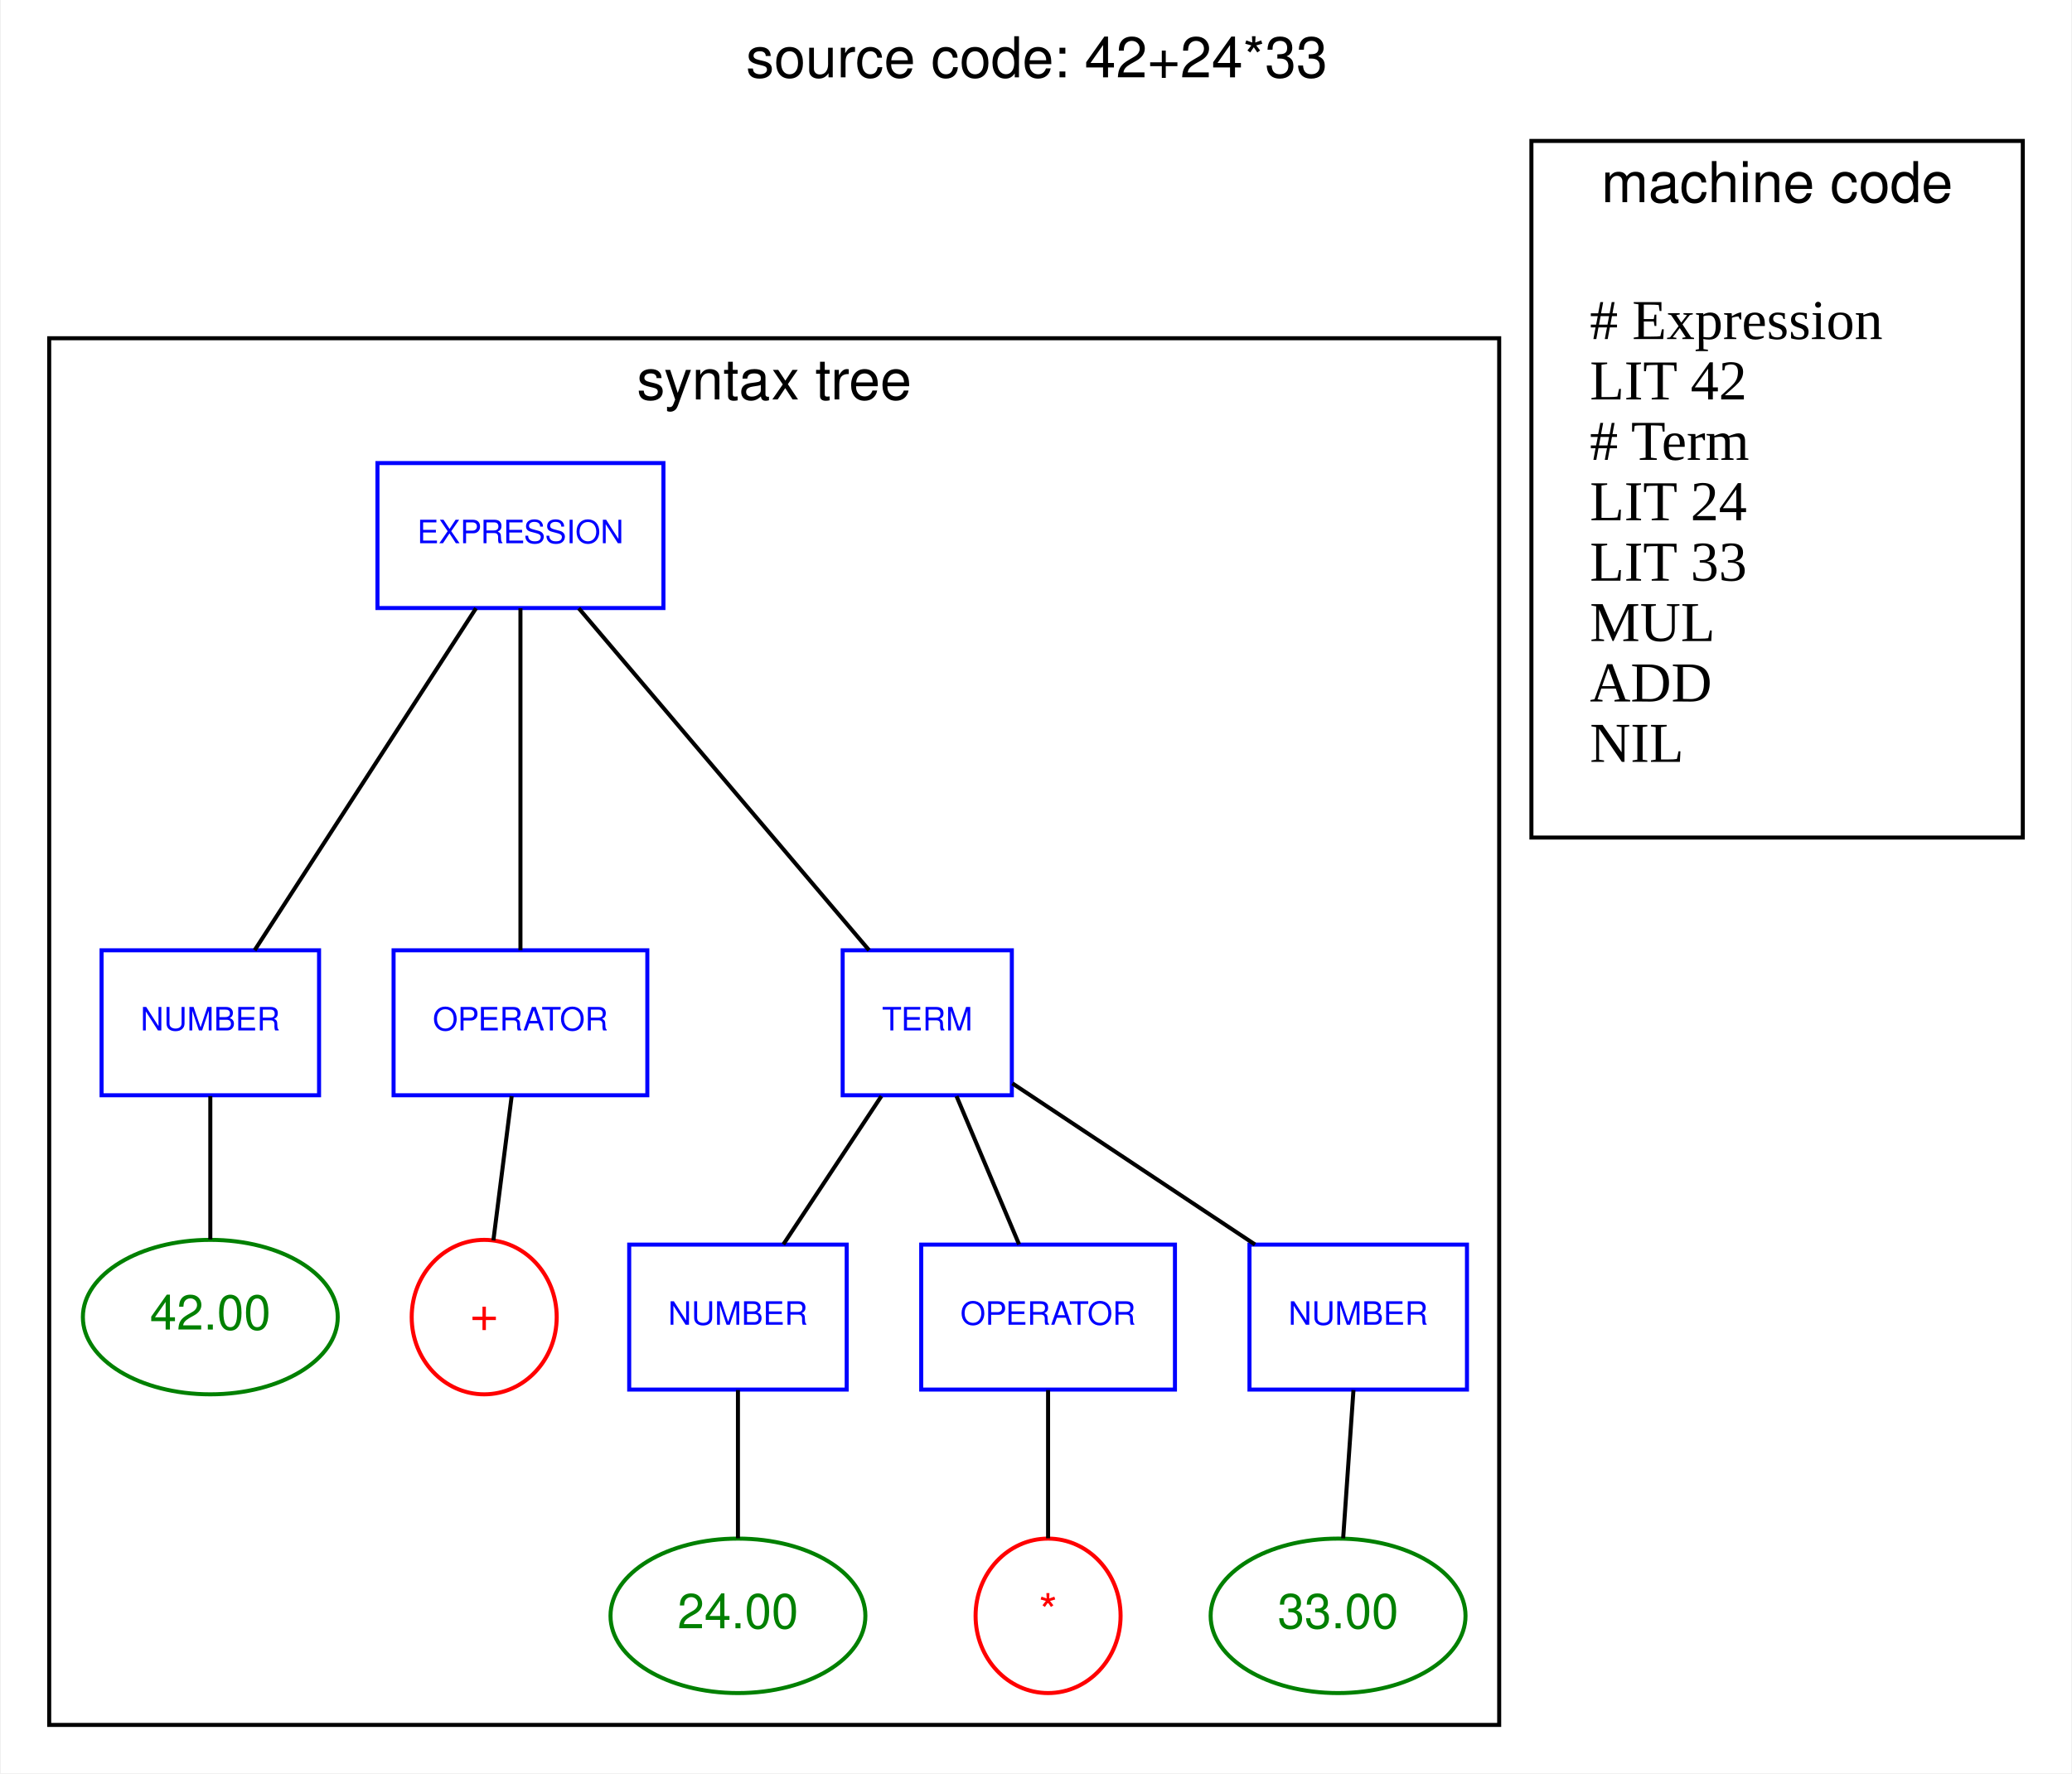
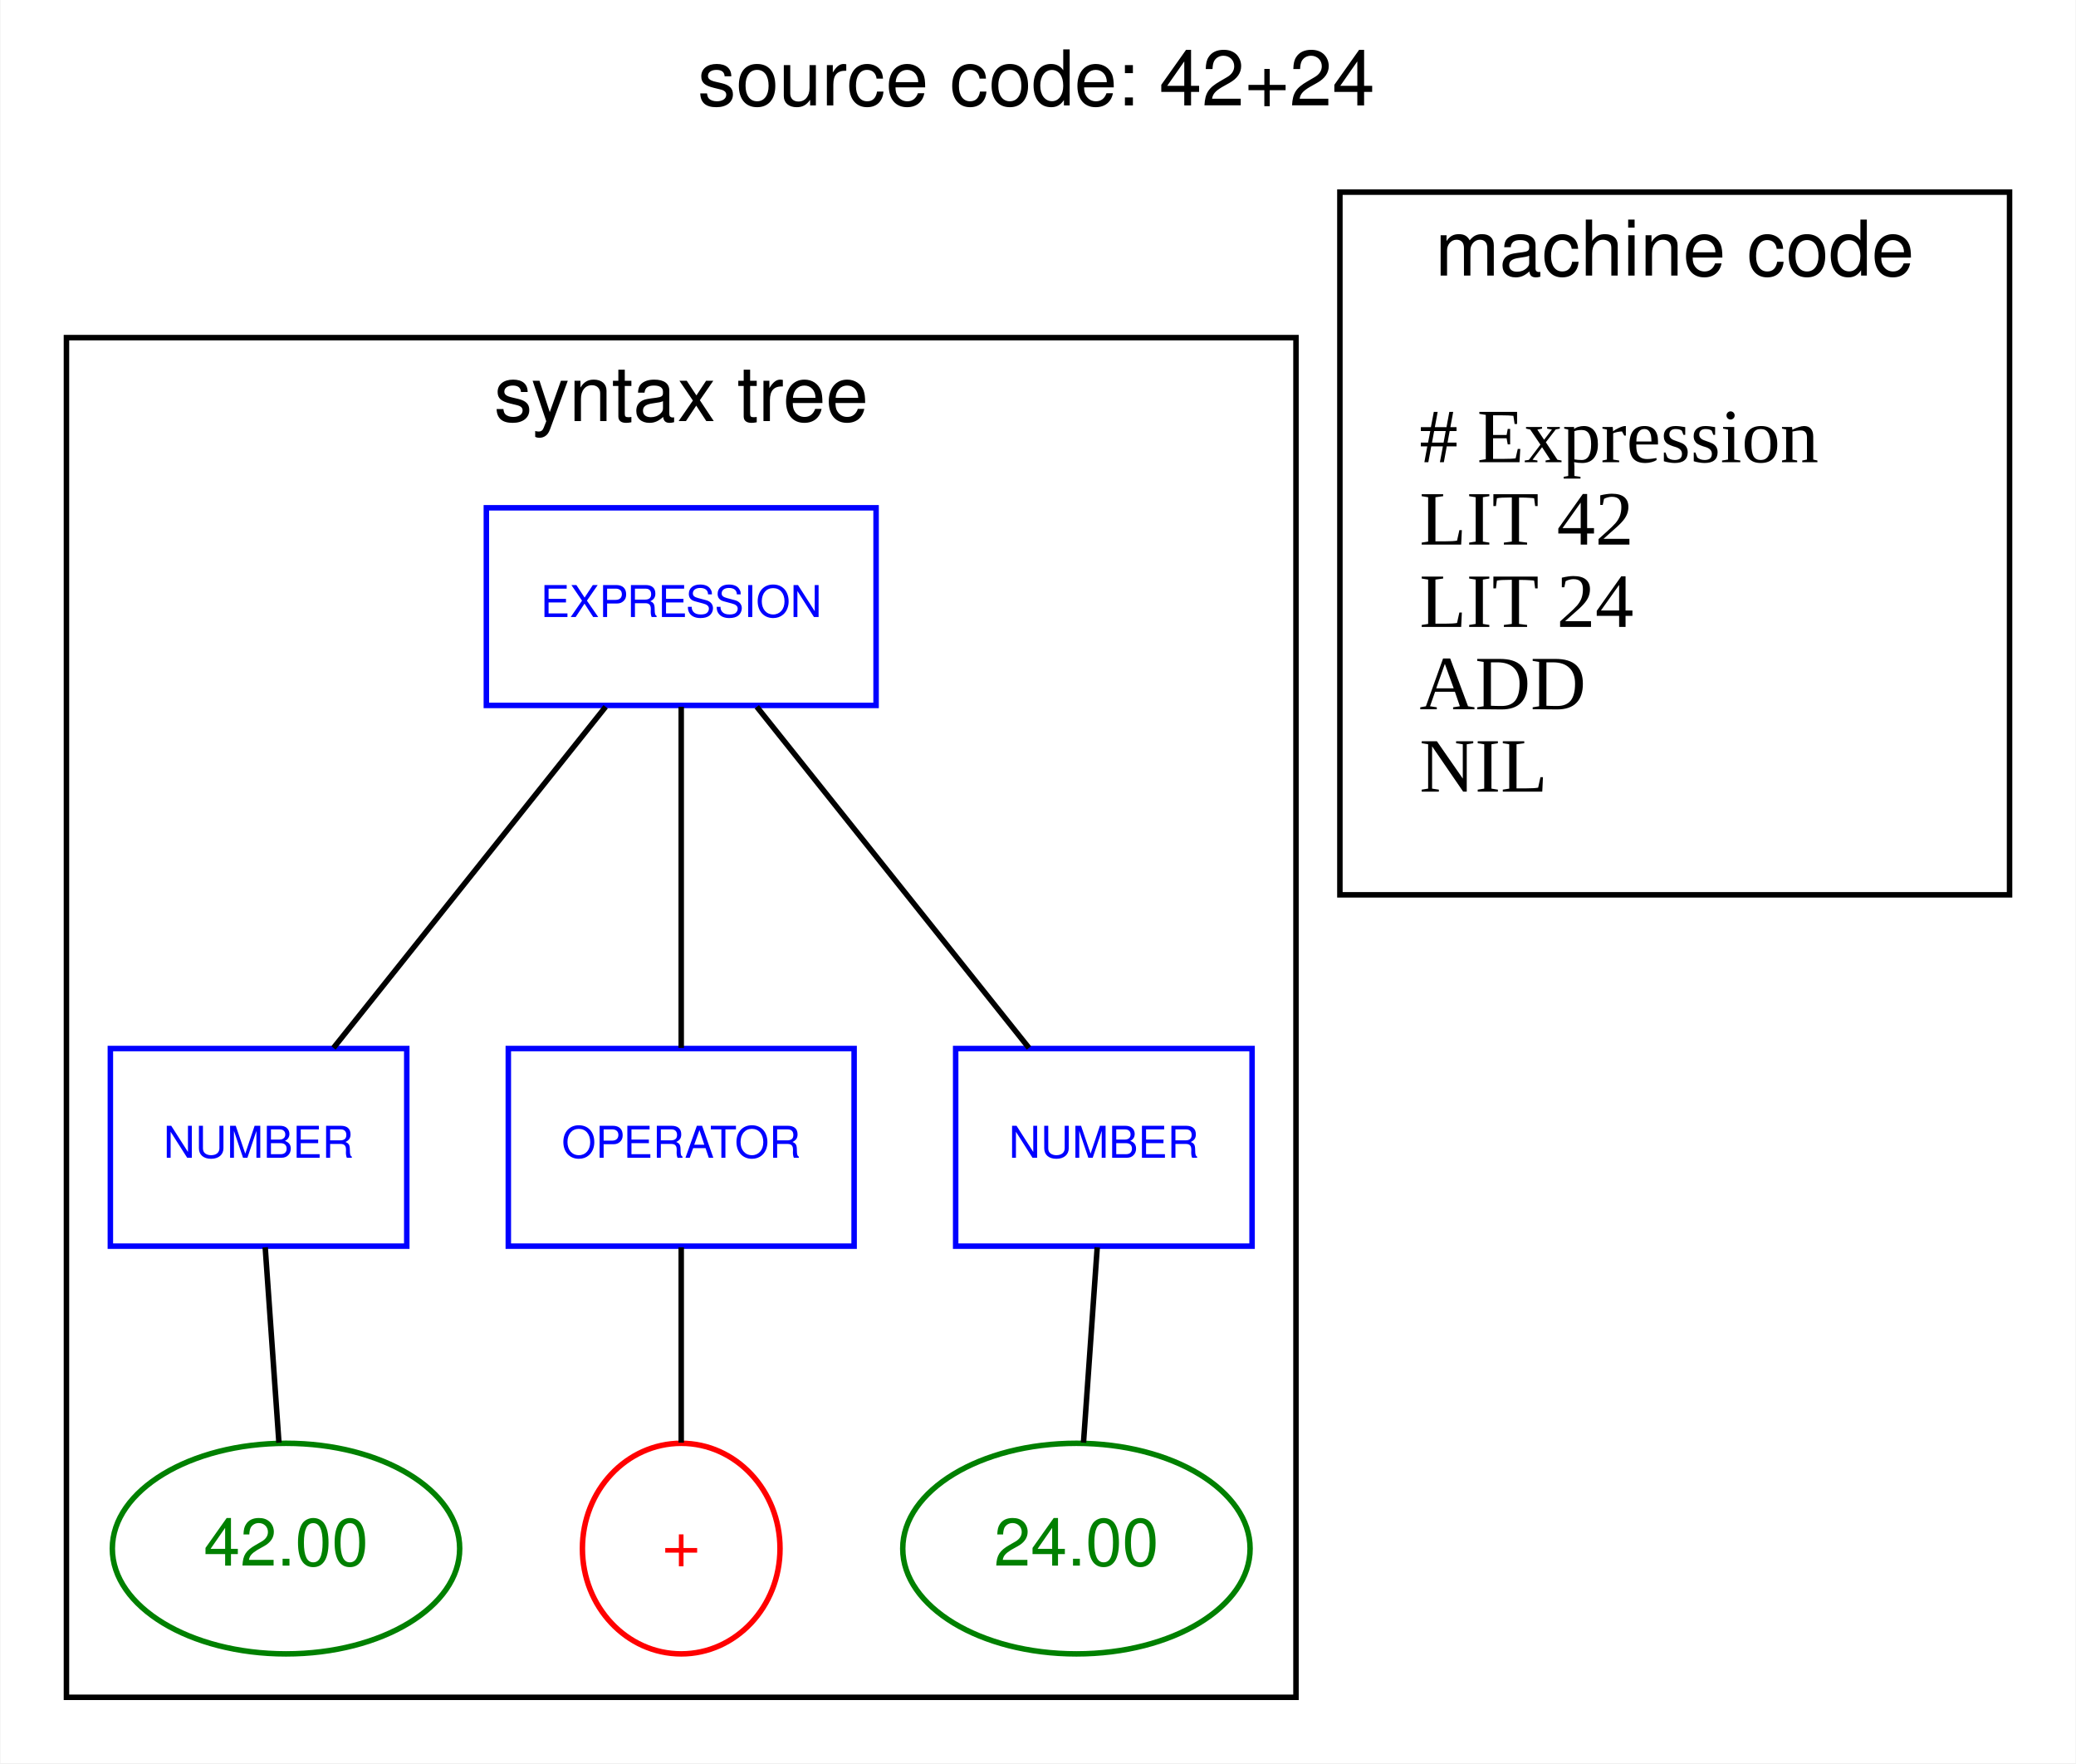
- <svg xmlns="http://www.w3.org/2000/svg" width="514pt" height="440pt" viewBox="0.00 0.00 514.00 440.37">
-   <g id="graph0" class="graph" transform="scale(1 1) rotate(0) translate(4 436.37)">
-     <polygon fill="white" stroke="transparent" points="-4,4 -4,-436.37 510,-436.37 510,4 -4,4" />
-     <text text-anchor="start" x="181" y="-417.17" font-family="Helvetica,Arial,sans-serif" font-size="14.00">source code: 42+24*33 </text>
+ <svg xmlns="http://www.w3.org/2000/svg" width="378pt" height="321pt" viewBox="0.00 0.00 378.00 321.18">
+   <g id="graph0" class="graph" transform="scale(1 1) rotate(0) translate(4 317.18)">
+     <polygon fill="white" stroke="transparent" points="-4,4 -4,-317.18 374,-317.18 374,4 -4,4" />
+     <text text-anchor="start" x="123" y="-297.98" font-family="Helvetica,Arial,sans-serif" font-size="14.00">source code: 42+24 </text>
    <g id="clust1" class="cluster">
-       <polygon fill="none" stroke="black" points="8,-8 8,-352.37 368,-352.37 368,-8 8,-8" />
-       <text text-anchor="middle" x="188" y="-337.17" font-family="Helvetica,Arial,sans-serif" font-size="14.00">syntax tree</text>
+       <polygon fill="none" stroke="black" points="8,-8 8,-255.68 232,-255.68 232,-8 8,-8" />
+       <text text-anchor="middle" x="120" y="-240.48" font-family="Helvetica,Arial,sans-serif" font-size="14.00">syntax tree</text>
    </g>
    <g id="clust2" class="cluster">
-       <polygon fill="none" stroke="black" points="376,-228.37 376,-401.37 498,-401.37 498,-228.37 376,-228.37" />
-       <text text-anchor="middle" x="437" y="-386.17" font-family="Helvetica,Arial,sans-serif" font-size="14.00">machine code</text>
+       <polygon fill="none" stroke="black" points="240,-154.18 240,-282.18 362,-282.18 362,-154.18 240,-154.18" />
+       <text text-anchor="middle" x="301" y="-266.98" font-family="Helvetica,Arial,sans-serif" font-size="14.00">machine code</text>
    </g>
    <g id="node1" class="node">
-       <polygon fill="white" stroke="blue" points="160.5,-321.37 89.5,-321.37 89.5,-285.37 160.5,-285.37 160.5,-321.37" />
-       <text text-anchor="middle" x="125" y="-301.47" font-family="Helvetica,Arial,sans-serif" font-size="8.00" fill="blue"> EXPRESSION </text>
+       <polygon fill="white" stroke="blue" points="155.5,-224.68 84.5,-224.68 84.5,-188.68 155.5,-188.68 155.5,-224.68" />
+       <text text-anchor="middle" x="120" y="-204.78" font-family="Helvetica,Arial,sans-serif" font-size="8.00" fill="blue"> EXPRESSION </text>
    </g>
    <g id="node2" class="node">
-       <polygon fill="white" stroke="blue" points="75,-200.37 21,-200.37 21,-164.37 75,-164.37 75,-200.37" />
-       <text text-anchor="middle" x="48" y="-180.47" font-family="Helvetica,Arial,sans-serif" font-size="8.00" fill="blue"> NUMBER </text>
+       <polygon fill="white" stroke="blue" points="70,-126.18 16,-126.18 16,-90.18 70,-90.18 70,-126.18" />
+       <text text-anchor="middle" x="43" y="-106.28" font-family="Helvetica,Arial,sans-serif" font-size="8.00" fill="blue"> NUMBER </text>
    </g>
    <g id="edge1" class="edge">
-       <path fill="none" stroke="black" d="M113.97,-285.32C99.33,-262.7 73.64,-222.99 59.01,-200.39" />
+       <path fill="none" stroke="black" d="M106.23,-188.43C92.22,-170.87 70.62,-143.8 56.65,-126.29" />
    </g>
    <g id="node4" class="node">
-       <polygon fill="white" stroke="blue" points="156.5,-200.37 93.5,-200.37 93.5,-164.37 156.5,-164.37 156.5,-200.37" />
-       <text text-anchor="middle" x="125" y="-180.47" font-family="Helvetica,Arial,sans-serif" font-size="8.00" fill="blue"> OPERATOR </text>
+       <polygon fill="white" stroke="blue" points="151.5,-126.18 88.5,-126.18 88.5,-90.18 151.5,-90.18 151.5,-126.18" />
+       <text text-anchor="middle" x="120" y="-106.28" font-family="Helvetica,Arial,sans-serif" font-size="8.00" fill="blue"> OPERATOR </text>
    </g>
    <g id="edge4" class="edge">
-       <path fill="none" stroke="black" d="M125,-285.32C125,-262.7 125,-222.99 125,-200.39" />
+       <path fill="none" stroke="black" d="M120,-188.43C120,-170.87 120,-143.8 120,-126.29" />
    </g>
    <g id="node6" class="node">
-       <polygon fill="white" stroke="blue" points="247,-200.37 205,-200.37 205,-164.37 247,-164.37 247,-200.37" />
-       <text text-anchor="middle" x="226" y="-180.47" font-family="Helvetica,Arial,sans-serif" font-size="8.00" fill="blue"> TERM </text>
+       <polygon fill="white" stroke="blue" points="224,-126.18 170,-126.18 170,-90.18 224,-90.18 224,-126.18" />
+       <text text-anchor="middle" x="197" y="-106.28" font-family="Helvetica,Arial,sans-serif" font-size="8.00" fill="blue"> NUMBER </text>
    </g>
    <g id="edge5" class="edge">
-       <path fill="none" stroke="black" d="M139.47,-285.32C158.67,-262.7 192.37,-222.99 211.56,-200.39" />
+       <path fill="none" stroke="black" d="M133.77,-188.43C147.78,-170.87 169.38,-143.8 183.35,-126.29" />
    </g>
    <g id="node3" class="node">
-       <ellipse fill="white" stroke="green" cx="48" cy="-109.28" rx="31.64" ry="19.18" />
-       <text text-anchor="middle" x="48" y="-106.18" font-family="Helvetica,Arial,sans-serif" font-size="12.00" fill="green">42.00</text>
+       <ellipse fill="white" stroke="green" cx="48" cy="-35.09" rx="31.64" ry="19.18" />
+       <text text-anchor="middle" x="48" y="-31.99" font-family="Helvetica,Arial,sans-serif" font-size="12.00" fill="green">42.00</text>
    </g>
    <g id="edge2" class="edge">
-       <path fill="none" stroke="black" d="M48,-164.16C48,-153.39 48,-139.53 48,-128.57" />
+       <path fill="none" stroke="black" d="M44.21,-89.97C44.97,-79.21 45.94,-65.35 46.71,-54.39" />
    </g>
    <g id="node5" class="node">
-       <ellipse fill="white" stroke="red" cx="116" cy="-109.28" rx="18" ry="19.18" />
-       <text text-anchor="middle" x="116" y="-106.18" font-family="Helvetica,Arial,sans-serif" font-size="12.00" fill="red">+</text>
+       <ellipse fill="white" stroke="red" cx="120" cy="-35.09" rx="18" ry="19.18" />
+       <text text-anchor="middle" x="120" y="-31.99" font-family="Helvetica,Arial,sans-serif" font-size="12.00" fill="red">+</text>
    </g>
    <g id="edge3" class="edge">
-       <path fill="none" stroke="black" d="M122.82,-164.16C121.45,-153.31 119.68,-139.32 118.28,-128.32" />
+       <path fill="none" stroke="black" d="M120,-89.97C120,-79.21 120,-65.35 120,-54.39" />
    </g>
    <g id="node7" class="node">
-       <polygon fill="white" stroke="blue" points="206,-127.28 152,-127.28 152,-91.28 206,-91.28 206,-127.28" />
-       <text text-anchor="middle" x="179" y="-107.38" font-family="Helvetica,Arial,sans-serif" font-size="8.00" fill="blue"> NUMBER </text>
+       <ellipse fill="white" stroke="green" cx="192" cy="-35.09" rx="31.64" ry="19.18" />
+       <text text-anchor="middle" x="192" y="-31.99" font-family="Helvetica,Arial,sans-serif" font-size="12.00" fill="green">24.00</text>
    </g>
    <g id="edge6" class="edge">
-       <path fill="none" stroke="black" d="M214.62,-164.16C207.23,-152.98 197.64,-138.47 190.27,-127.33" />
-     </g>
-     <g id="node9" class="node">
-       <polygon fill="white" stroke="blue" points="287.5,-127.28 224.5,-127.28 224.5,-91.28 287.5,-91.28 287.5,-127.28" />
-       <text text-anchor="middle" x="256" y="-107.38" font-family="Helvetica,Arial,sans-serif" font-size="8.00" fill="blue"> OPERATOR </text>
-     </g>
-     <g id="edge9" class="edge">
-       <path fill="none" stroke="black" d="M233.26,-164.16C237.98,-152.98 244.1,-138.47 248.8,-127.33" />
-     </g>
-     <g id="node11" class="node">
-       <polygon fill="white" stroke="blue" points="360,-127.28 306,-127.28 306,-91.28 360,-91.28 360,-127.28" />
-       <text text-anchor="middle" x="333" y="-107.38" font-family="Helvetica,Arial,sans-serif" font-size="8.00" fill="blue"> NUMBER </text>
-     </g>
-     <g id="edge10" class="edge">
-       <path fill="none" stroke="black" d="M247.14,-167.32C264.44,-155.83 288.96,-139.53 307.38,-127.3" />
+       <path fill="none" stroke="black" d="M195.79,-89.97C195.03,-79.21 194.06,-65.35 193.29,-54.39" />
    </g>
    <g id="node8" class="node">
-       <ellipse fill="white" stroke="green" cx="179" cy="-35.09" rx="31.64" ry="19.18" />
-       <text text-anchor="middle" x="179" y="-31.99" font-family="Helvetica,Arial,sans-serif" font-size="12.00" fill="green">24.00</text>
-     </g>
-     <g id="edge7" class="edge">
-       <path fill="none" stroke="black" d="M179,-91.17C179,-80.08 179,-65.65 179,-54.34" />
-     </g>
-     <g id="node10" class="node">
-       <ellipse fill="white" stroke="red" cx="256" cy="-35.09" rx="18" ry="19.18" />
-       <text text-anchor="middle" x="256" y="-31.99" font-family="Helvetica,Arial,sans-serif" font-size="12.00" fill="red">*</text>
-     </g>
-     <g id="edge8" class="edge">
-       <path fill="none" stroke="black" d="M256,-91.17C256,-80.08 256,-65.65 256,-54.34" />
-     </g>
-     <g id="node12" class="node">
-       <ellipse fill="white" stroke="green" cx="328" cy="-35.09" rx="31.64" ry="19.18" />
-       <text text-anchor="middle" x="328" y="-31.99" font-family="Helvetica,Arial,sans-serif" font-size="12.00" fill="green">33.00</text>
-     </g>
-     <g id="edge11" class="edge">
-       <path fill="none" stroke="black" d="M331.82,-91.17C331.05,-80.08 330.05,-65.65 329.26,-54.34" />
-     </g>
-     <g id="node13" class="node">
-       <polygon fill="white" stroke="transparent" points="490.5,-370.37 383.5,-370.37 383.5,-236.37 490.5,-236.37 490.5,-370.37" />
-       <text text-anchor="start" x="390.5" y="-352.17" font-family="Courier:bold" font-size="14.00"># Expression</text>
-       <text text-anchor="start" x="390.5" y="-337.17" font-family="Courier:bold" font-size="14.00">LIT 42</text>
-       <text text-anchor="start" x="390.5" y="-322.17" font-family="Courier:bold" font-size="14.00"># Term</text>
-       <text text-anchor="start" x="390.5" y="-307.17" font-family="Courier:bold" font-size="14.00">LIT 24</text>
-       <text text-anchor="start" x="390.5" y="-292.17" font-family="Courier:bold" font-size="14.00">LIT 33</text>
-       <text text-anchor="start" x="390.5" y="-277.17" font-family="Courier:bold" font-size="14.00">MUL</text>
-       <text text-anchor="start" x="390.5" y="-262.17" font-family="Courier:bold" font-size="14.00">ADD</text>
-       <text text-anchor="start" x="390.5" y="-247.17" font-family="Courier:bold" font-size="14.00">NIL</text>
+       <polygon fill="white" stroke="transparent" points="354.5,-251.18 247.5,-251.18 247.5,-162.18 354.5,-162.18 354.5,-251.18" />
+       <text text-anchor="start" x="254.5" y="-232.98" font-family="Courier:bold" font-size="14.00"># Expression</text>
+       <text text-anchor="start" x="254.5" y="-217.98" font-family="Courier:bold" font-size="14.00">LIT 42</text>
+       <text text-anchor="start" x="254.5" y="-202.98" font-family="Courier:bold" font-size="14.00">LIT 24</text>
+       <text text-anchor="start" x="254.5" y="-187.98" font-family="Courier:bold" font-size="14.00">ADD</text>
+       <text text-anchor="start" x="254.5" y="-172.98" font-family="Courier:bold" font-size="14.00">NIL</text>
    </g>
  </g>
</svg>
